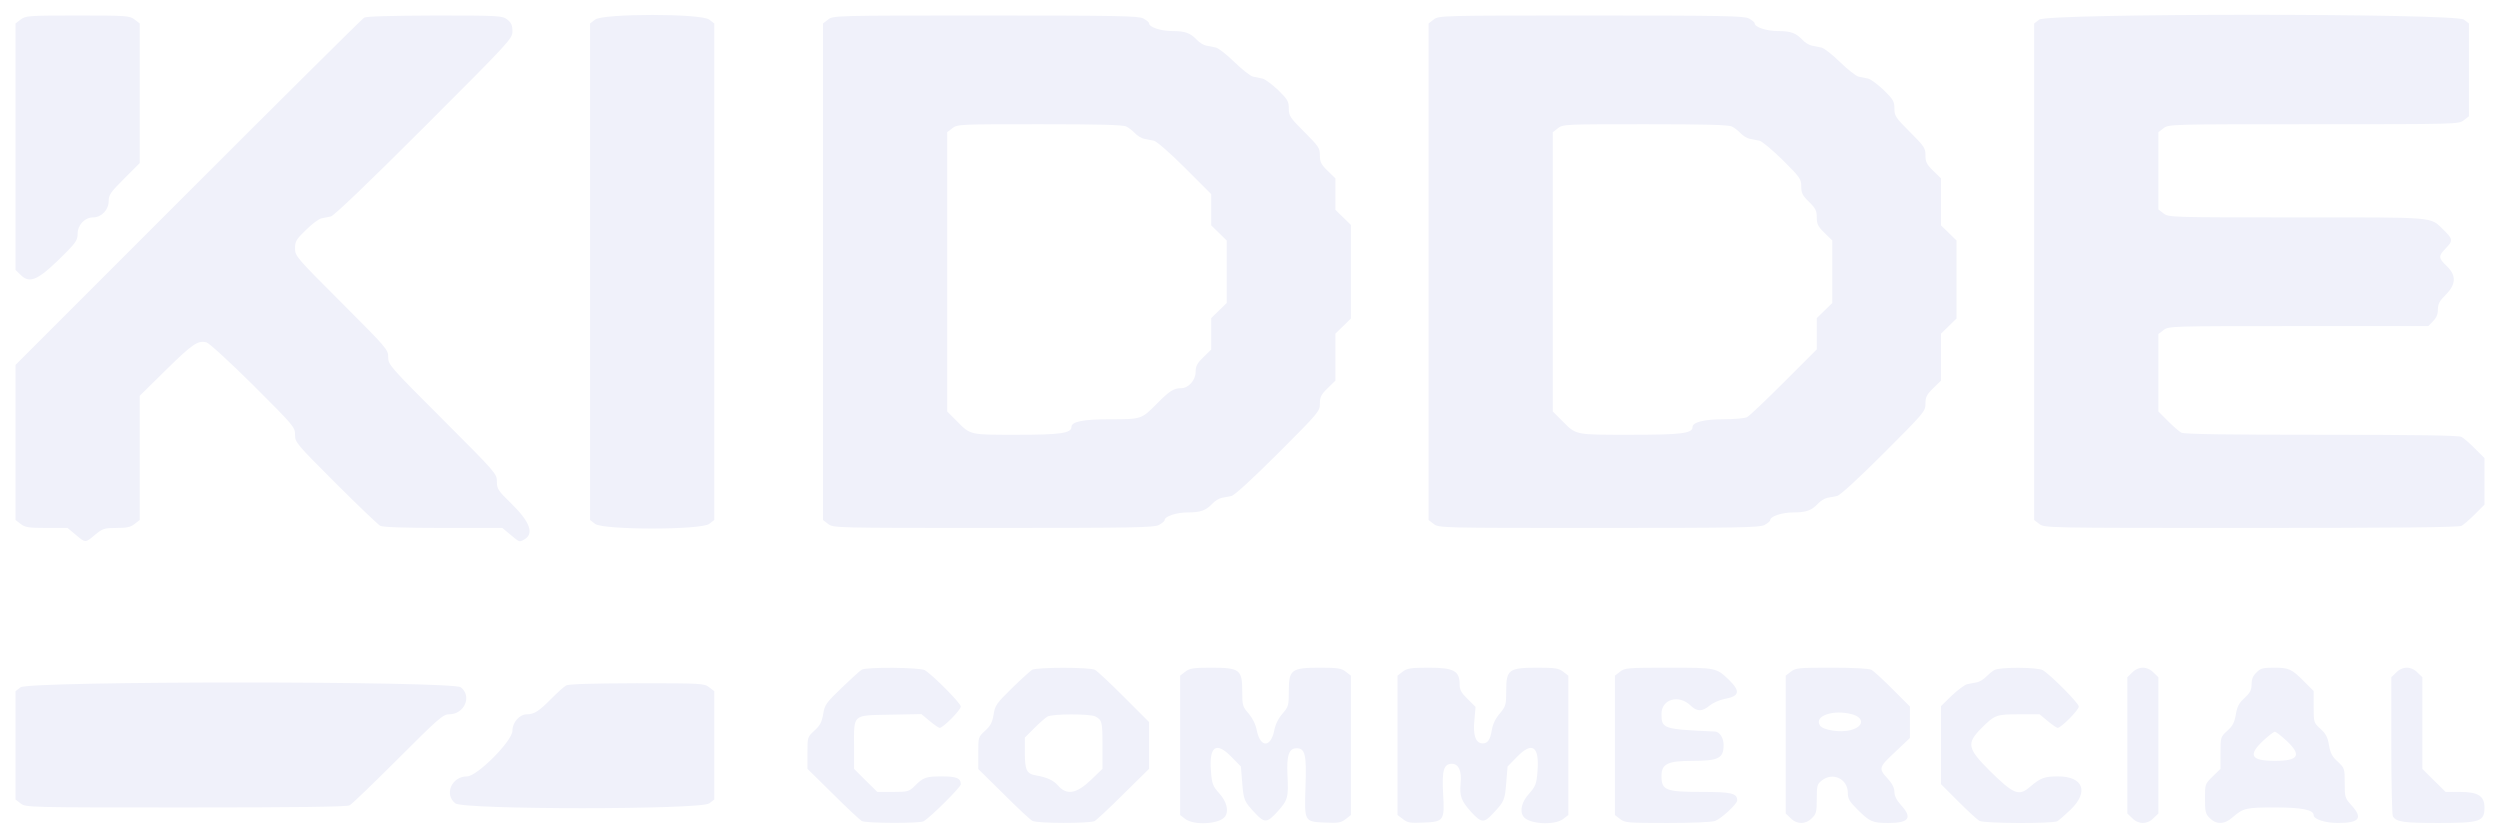
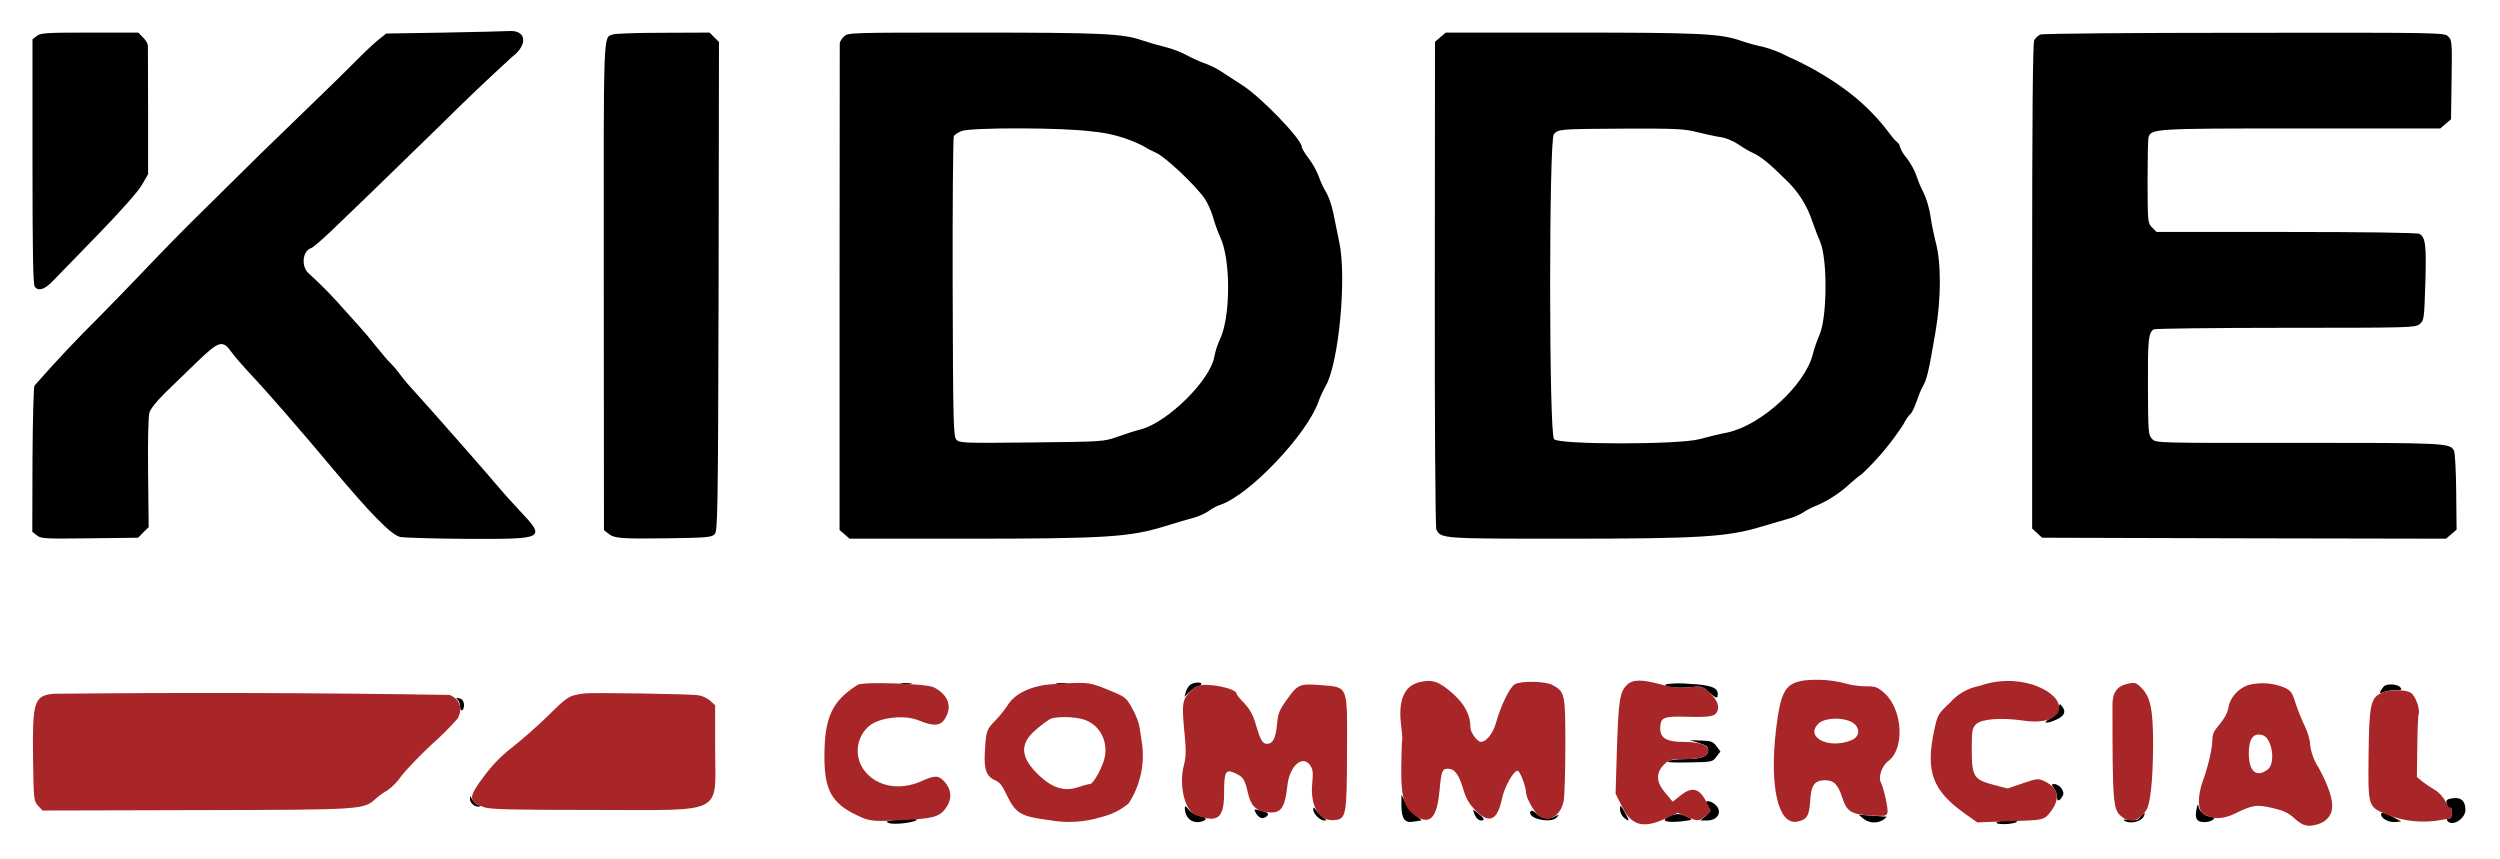
- <svg xmlns="http://www.w3.org/2000/svg" width="1288" height="432" viewBox="0 0 1288 432">
-   <path fill="#f0f1fa" d="m10.6 10.1-2.6 2v127l2.5 2.4c5 5.1 9.4 2.9 24.3-12.2 4.3-4.4 5.2-6 5.2-8.9 0-4.5 3.7-8.4 8-8.4s8-3.9 8-8.5c0-3.1 1-4.5 8-11.5l8-8V12.1l-2.6-2C66.8 8.1 65.5 8 40 8s-26.8.1-29.4 2.1m177-1c-1 .6-41.8 41.1-90.7 90L8 188v79.9l2.6 2c2.3 1.8 4.1 2.1 13.4 2.1h10.8l4.2 3.5c5.1 4.3 4.9 4.3 10 0 3.9-3.2 4.7-3.5 11-3.5 5.3 0 7.3-.4 9.4-2.1l2.6-2v-64l13.7-13.5c13.7-13.4 16.2-15.1 20.7-14 1.3.3 12.1 10.2 24 22 21 21 21.6 21.6 21.6 25.6 0 3.9.6 4.6 20.9 24.9 11.5 11.5 21.9 21.4 23 22 1.3.7 12.6 1.1 32.4 1.1h30.5l4.2 3.5c4.7 3.9 4.5 3.9 7 2.5 5.3-2.9 3.2-9-6.5-18.5-6.9-6.7-7.5-7.6-7.5-11.4 0-4-.4-4.5-28-32.1-27.3-27.3-28-28.1-28-32s-.7-4.7-24-28c-23.4-23.4-24-24.1-24-28 0-3.6.6-4.7 5.6-9.5 3-3 6.6-5.7 8-6 1.3-.3 3.5-.7 4.9-1 1.6-.4 18.9-16.9 48-46C263.1 20.9 264 19.9 264 16.1c0-3.1-.6-4.4-2.6-6-2.6-2-3.8-2.1-37.3-2.1-23 .1-35.2.4-36.5 1.1m119 1-2.6 2v255.8l2.6 2c4.1 3.2 54.7 3.2 58.8 0l2.6-2V12.1l-2.6-2c-4.1-3.2-54.7-3.2-58.8 0m120 0-2.6 2v255.8l2.6 2c2.7 2.1 3.2 2.1 85.1 2.1 71.9 0 82.8-.2 85.3-1.5 1.7-.9 3-2 3-2.5 0-2 6.1-4 12-4 6.6 0 9.3-1 12.7-4.6 1.2-1.3 3.3-2.6 4.7-2.9s3.7-.7 5.1-1c1.5-.3 10.9-8.9 24-22 20.9-20.9 21.5-21.6 21.5-25.5 0-3.4.6-4.7 4-8l4-3.9v-24.2l4-3.9 4-3.9v-48.2l-4-3.9-4-3.9V91.9l-4-3.9c-3.4-3.3-4-4.6-4-8 0-3.7-.6-4.6-8-12s-8-8.3-8-12.1c0-3.6-.6-4.7-5.5-9.5-3.1-2.9-6.7-5.6-8-5.9-1.4-.3-3.6-.7-4.9-1-1.4-.3-5.7-3.7-9.6-7.5s-8.2-7.2-9.6-7.5c-1.3-.3-3.6-.7-5-1s-3.5-1.6-4.7-2.9C613.3 17 610.6 16 604 16c-5.9 0-12-2-12-4 0-.5-1.3-1.6-3-2.5-2.5-1.3-13-1.5-81.3-1.5-77.8 0-78.5 0-81.1 2.1m153.7 55.1c1.2.6 3.2 2.1 4.4 3.4s3.3 2.6 4.7 2.9 3.7.7 5.1 1 8.2 6.2 16 14L624 100v16.1l4 3.9 4 3.9v32.2l-4 3.9-4 3.9v16.2l-4 3.9c-3.2 3.1-4 4.6-4 7.5 0 4.4-3.7 8.5-7.5 8.5s-6.1 1.5-12.5 8c-7.9 8-7.9 8-24 8-13.9 0-20 1.2-20 4 0 3.2-5.9 4-28 4-24.6 0-23.9.2-31.1-7.1L488 212V68.1l2.6-2c2.6-2.1 3.7-2.1 45.1-2.1 30.1 0 43.1.3 44.6 1.2m158.3-55.1-2.6 2v255.8l2.6 2c2.7 2.1 3.2 2.1 85.1 2.1 71.9 0 82.8-.2 85.3-1.5 1.7-.9 3-2 3-2.5 0-2 6.1-4 12-4 6.6 0 9.3-1 12.7-4.6 1.2-1.3 3.3-2.6 4.7-2.9s3.7-.7 5.1-1c1.5-.3 10.9-8.9 24-22 20.9-20.9 21.5-21.6 21.5-25.5 0-3.4.6-4.7 4-8l4-3.9v-24.2l4-3.9 4-3.9v-40.2l-4-3.9-4-3.9V91.9l-4-3.9c-3.4-3.3-4-4.6-4-8 0-3.7-.6-4.6-8-12s-8-8.3-8-12.1c0-3.6-.6-4.7-5.5-9.5-3.1-2.9-6.7-5.6-8-5.9-1.4-.3-3.6-.7-4.9-1-1.4-.3-5.7-3.7-9.6-7.5s-8.2-7.2-9.6-7.5c-1.3-.3-3.6-.7-5-1s-3.5-1.6-4.7-2.9C925.3 17 922.6 16 916 16c-5.9 0-12-2-12-4 0-.5-1.3-1.6-3-2.5-2.5-1.3-13-1.5-81.3-1.5-77.8 0-78.5 0-81.1 2.1m153.7 55.1c1.2.6 3.2 2.1 4.4 3.4s3.3 2.6 4.7 2.9 3.7.7 5.1 1c1.3.3 6.7 4.8 12 10 8.9 8.9 9.5 9.7 9.5 13.5 0 3.4.6 4.7 4 8s4 4.6 4 8 .6 4.7 4 8l4 3.9v32.2l-4 3.9-4 3.9V180l-16.9 16.9c-9.3 9.3-17.8 17.4-19 18-1.1.6-6.5 1.1-12.1 1.1-9.9 0-16 1.5-16 4 0 3.3-5.7 4-32 4-28.9 0-27.8.2-35.1-7.1L800 212V68.1l2.6-2c2.6-2.1 3.7-2.1 45.1-2.1 30.1 0 43.1.3 44.6 1.2m158.3-55.1-2.6 2v255.8l2.6 2c2.7 2.1 2.9 2.1 109.1 2.1 74.9 0 107-.3 108.5-1.1 1.1-.6 4.2-3.3 6.9-6l4.9-4.9v-24l-4.9-4.9c-2.7-2.7-5.8-5.4-6.9-6-1.4-.8-23.5-1.1-72.2-1.1s-70.8-.3-72.2-1.1c-1.1-.6-4.2-3.3-6.9-6l-4.9-4.9v-39.9l2.6-2c2.6-2.1 3.4-2.1 69.6-2.1h66.9l2.4-2.5c1.7-1.7 2.5-3.5 2.5-6 0-2.9.8-4.4 4-7.6 5.4-5.4 5.6-10 .5-14.9-4.3-4.1-4.3-5.1-.5-9 3.9-4 3.8-4.8-1.2-9.7-7-6.7-2.7-6.3-75.1-6.3-65.7 0-66.5 0-69.1-2.1l-2.6-2V68.1l2.6-2c2.6-2.1 3.3-2.1 77.4-2.1s74.8 0 77.4-2.1l2.6-2V12.1l-2.6-2c-4.2-3.3-214.6-3.3-218.8 0M444 345c-.9.5-5.5 4.7-10.3 9.3-8.2 7.9-8.8 8.8-9.6 13.6-.7 4.1-1.6 5.9-4.5 8.5-3.6 3.3-3.6 3.4-3.6 11.5v8.2l13.1 12.9c7.2 7.2 13.9 13.4 14.9 14 2.3 1.2 30 1.3 31.9.1 4-2.5 19.1-17.6 19.1-19 0-3.2-2.2-4.1-9.8-4.1-8.1 0-9.6.5-14 5-2.9 2.8-3.5 3-11.1 3H452l-6-5.9-6-6v-11.8c0-16.6-1-15.7 18.7-16.1l16-.3 4.2 3.5c2.4 2 4.7 3.6 5.2 3.6 1.8 0 10.9-9.2 10.9-11 0-1.7-14.4-16.2-18.5-18.7-2.4-1.5-30.2-1.7-32.5-.3m87.7.1c-.9.6-5.6 4.8-10.4 9.5-7.9 7.8-8.7 8.8-9.4 13.6-.7 4-1.6 5.8-4.4 8.3-3.5 3.2-3.5 3.4-3.5 11.5v8.2l13 12.8c7.1 7.1 13.8 13.4 14.9 13.9 2.5 1.4 29.6 1.4 32.1.1 1-.6 7.7-6.8 14.9-14l13.1-12.9V372l-12.9-12.9c-7.1-7.1-13.8-13.4-15-14-2.5-1.4-30-1.4-32.4 0m32.6 24c3.5 1.9 3.7 2.7 3.7 15.2v11.8l-5.7 5.5c-7.8 7.5-12.8 8.3-17.4 2.9-2.4-2.6-5.5-4-11.1-5-4.9-.8-5.8-2.7-5.8-11.9V380l4.9-4.9c2.6-2.6 5.7-5.3 6.7-5.9 2.5-1.5 21.9-1.5 24.7-.1m46.3-23-2.6 2v71.8l2.6 2c4.5 3.5 18 2.7 20.6-1.3 2-2.9.7-7.7-2.9-11.7-3.4-3.8-3.9-4.9-4.4-11.3-1.1-13.1 2.6-15.8 10.5-7.7l4.9 5 .7 8.5c.7 8.8 1 9.6 6.9 15.8 4.6 4.9 6 4.8 11.4-1.2 5.2-5.8 5.6-7.2 5-18.8-.5-10.1.8-13.7 4.7-13.7 4.4 0 5.2 3.3 4.6 19.6-.6 18.4-.7 18.2 10.1 18.7 6.8.3 8.1.1 10.6-1.8l2.7-2.1v-71.8l-2.6-2c-2.3-1.8-4.1-2.1-13.4-2.1-14.7 0-16 1-16 12 0 7.5-.2 8.1-3.2 11.6-2.1 2.4-3.7 5.5-4.3 8.7-1.8 9-7.2 9-9 0-.6-3.2-2.2-6.3-4.2-8.7-3.1-3.5-3.3-4.1-3.3-11.6 0-11-1.3-12-16-12-9.3 0-11.1.3-13.4 2.1m112 0-2.6 2v71.8l2.8 2.1c2.4 1.9 3.7 2.1 10.5 1.8 10.6-.4 11-1 10.2-14.8-.7-12 .3-15.5 4.5-15.5 3.5 0 5.2 3.8 4.5 10.2-.6 6.5.4 9.1 5.6 14.8 5.1 5.5 6.5 5.6 11 .7 5.9-6.2 6.2-7 6.9-15.8l.7-8.5 4.9-5c7.9-8.1 11.6-5.4 10.5 7.7-.5 6.4-1 7.5-4.3 11.3-3.7 4-5 8.8-3 11.7 2.6 4 16.1 4.8 20.6 1.3l2.6-2v-71.8l-2.6-2c-2.3-1.8-4.1-2.1-13.4-2.1-14.7 0-16 1-16 11.9 0 7.3-.2 7.9-3.3 11.7-2.2 2.5-3.6 5.5-4.1 8.4-.8 5.1-2.1 7-4.7 7-3.6 0-5.1-4.2-4.3-11.8l.6-7-4.1-4.1c-3.3-3.2-4.1-4.7-4.1-7.6 0-6.9-3.1-8.5-15.8-8.5-9.5 0-11.3.3-13.6 2.1m112 0-2.6 2v71.8l2.6 2c2.5 2 3.9 2.1 24.5 2.1 12.9 0 22.9-.4 24.6-1.1 3.2-1.2 11.3-8.7 11.3-10.5 0-3.7-2.8-4.4-18.1-4.4-18.7 0-20.9-.8-20.9-8.2 0-6.2 3.1-7.8 15.7-7.8 13.7 0 16.3-1.3 16.3-8.2 0-3.6-2-6.7-4.3-6.9-26.9-1.2-27.7-1.4-27.7-9.1 0-7.6 8.9-10.2 15-4.3 3.3 3.2 6 3.2 9.8 0 1.7-1.4 5.1-2.9 7.7-3.4 7.7-1.4 8.3-3.9 2.3-9.8-6.6-6.3-6.5-6.3-31.1-6.3-21.2 0-22.6.1-25.1 2.1m88 0-2.6 2v71l2.5 2.4c3.2 3.3 7.8 3.3 11 0 2.2-2.1 2.5-3.3 2.5-9.9 0-6.9.2-7.6 2.6-9.5 5.7-4.5 13.4-.8 13.4 6.4 0 3 .8 4.4 4.8 8.4 6.5 6.5 7.9 7.1 16.1 7.1 10.6 0 12.5-2.6 6.6-9.1-2.4-2.6-3.5-4.9-3.5-6.9s-1.1-4.3-3.5-6.9c-4.8-5.2-4.6-5.8 4-13.8l7.5-7.1V364l-8.9-8.9c-4.9-4.9-9.8-9.4-10.9-10-1.3-.7-9.2-1.1-20.5-1.1-17.1 0-18.6.1-21.1 2.1m31.6 21.9c6.4 1.8 6.1 6.3-.6 8.1-5.3 1.5-14.5.1-16-2.4-3.1-4.9 7-8.3 16.6-5.7m73.3-22.8c-1.1.6-3 2.2-4.2 3.4-1.2 1.3-3.3 2.6-4.7 2.9s-3.7.7-5.1 1c-1.3.3-4.9 3-8 5.9l-5.5 5.4V404l8.9 8.9c4.9 4.9 9.8 9.4 10.9 10 2.6 1.4 37.6 1.5 40.1.2.9-.5 4-3.2 6.9-6 9.5-9.2 6.5-17.1-6.5-17.1-7 0-9 .8-14.1 5.1-6 5.3-8.5 4.4-21.1-8-11.5-11.5-12.1-14.1-4.2-22 6.8-6.8 7.6-7.1 19.4-7.1h10.5l4.2 3.5c2.3 1.9 4.6 3.5 5.1 3.5 1.8 0 10.9-9.2 10.9-11 0-1.7-14.4-16.2-18.5-18.7-2.6-1.6-22.3-1.7-25-.1m71 1.3-2.5 2.4v70.2l2.5 2.4c3.2 3.3 7.8 3.3 11 0l2.5-2.4v-70.2l-2.5-2.4c-1.5-1.6-3.6-2.5-5.5-2.5s-4 .9-5.5 2.5m64 0c-1.8 1.7-2.5 3.5-2.5 6.1 0 2.9-.7 4.3-3.6 7-2.9 2.6-3.8 4.4-4.5 8.5s-1.6 5.9-4.4 8.4c-3.5 3.2-3.5 3.4-3.5 11.4v8.2l-4 3.9c-4 3.9-4 4-4 11.5 0 6.7.3 7.9 2.5 10 3.3 3.4 7.6 3.3 11.7-.4 5.6-4.8 6.9-5.1 21.8-5.1 13.9 0 20 1.2 20 4 0 2.1 6.1 4 12.5 4 11.1 0 13-2.5 7-9.1-3.4-3.7-3.5-4.2-3.5-11.5 0-7.5-.1-7.7-3.6-11-2.9-2.6-3.8-4.4-4.5-8.5s-1.6-5.9-4.4-8.4c-3.5-3.2-3.5-3.4-3.5-11.4V356l-4.9-4.9c-6.5-6.5-7.8-7.1-15.6-7.1-5.7 0-6.9.3-9 2.5m15.5 35.1c8 7.5 6.3 10.4-6 10.4s-14-2.9-6-10.4c2.7-2.5 5.4-4.6 6-4.6s3.3 2.1 6 4.6m56.5-35.1-2.5 2.4v35.3c0 19.4.4 35.8.8 36.4 1.9 2.9 5.6 3.4 23.5 3.4 21.5 0 23.7-.7 23.7-8 0-5.9-3.3-8-12.6-8h-7.4l-6-5.9-6-6v-47.2l-2.5-2.4c-1.5-1.6-3.6-2.5-5.5-2.5s-4 .9-5.5 2.5M10.6 354.1l-2.6 2v55.8l2.6 2c2.7 2.1 3.2 2.1 85.1 2.1 57 0 83.1-.3 84.4-1.1 1.2-.6 12.4-11.4 25-24 20.8-20.8 23.2-22.9 26.3-22.9 7.9 0 11.9-9.3 6-13.9-4.2-3.3-222.6-3.3-226.8 0m281-.9c-1.1.6-4.5 3.7-7.6 6.8-6.4 6.5-8.8 8-12.5 8-3.8 0-7.5 4.1-7.5 8.5 0 5.2-18.2 23.5-23.4 23.5-7.9 0-11.9 9.3-6 13.9 4.2 3.3 126.6 3.3 130.8 0l2.6-2v-55.8l-2.6-2c-2.6-2-3.8-2.1-37.3-2.1-23.8.1-35.2.4-36.5 1.2" />
+ <svg xmlns="http://www.w3.org/2000/svg" width="1738.7" height="597.3" version="1.0" viewBox="0 0 1304 448">
+   <path d="m232 17-30.6.5-3.9 3.1c-2.2 1.8-7.3 6.5-11.2 10.5-4 4.1-13.6 13.5-21.3 20.9l-29.4 28.5-30.6 30.2c-8.5 8.3-21.3 21.4-28.5 29-7.1 7.5-18.2 18.9-24.5 25.3a708 708 0 0 0-34.1 36.2c-.4.8-.9 18.3-1 38.8l-.1 37.4 2.3 1.8c2.1 1.8 4.2 1.9 27.5 1.6l25.4-.3 2.7-2.8 2.8-2.7-.3-28.3c-.2-16.8.1-29.5.7-31.5s3.9-6.1 8.3-10.4l15.8-15.3c12.4-12 14.1-12.5 19.1-5.3 1.3 1.8 5.3 6.4 8.9 10.3 3.7 3.8 11.9 13.1 18.4 20.5 11.9 13.8 14.5 16.8 23.8 27.9 21.1 25.2 31.8 36.1 36.5 37.2 2.1.4 18.2.9 35.7 1 40.2.1 40.5 0 26.2-15.2-3.9-4.1-8.9-9.7-11.1-12.4-4.9-5.9-35.3-40.5-43.7-49.7a104 104 0 0 1-7.7-9.2c-.9-1.3-2.8-3.5-4.1-4.8-1.4-1.3-5-5.5-8-9.3s-6.8-8.3-8.5-10.1l-8-8.9a223 223 0 0 0-18.3-18.7c-4.3-3.4-3.6-11.9 1.1-13.4 1.1-.3 7.9-6.3 15-13.3l16.2-15.6 36.3-35.3a1151 1151 0 0 1 37.5-35.7c8.2-6.3 7.2-13.9-1.8-13.3-1.6.1-16.7.5-33.5.8M19.1 18.8l-2.2 1.7v63.8c0 47.5.3 64.2 1.2 65.3q3 3.8 9.8-3.4l23.8-24.5c11.5-11.9 20.5-22 22.3-25.3l3.2-5.5V58.2l-.1-34.5c-.1-1-1.2-2.9-2.6-4.2L72.1 17H46.7c-22.8 0-25.7.2-27.6 1.8m300.4-.8c-4.9 1.9-4.7-4.4-4.6 131.2l.1 127.3 2.1 1.7c3.2 2.7 6.6 2.9 31.1 2.6 20.2-.3 22.9-.5 24.5-2.1s1.8-8.5 2.1-129.3l.2-127.5-2.4-2.4-2.5-2.5-24.3.1c-13.4 0-25.2.4-26.3.9m120.7 1c-1.2 1.2-2.2 2.8-2.2 3.8l-.1 127.7v126l2.6 2.2 2.6 2.3h61.2c71.7 0 84.9-.8 103-6.4 6.2-1.9 13.2-4 15.6-4.6 2.5-.7 5.8-2.2 7.5-3.4 1.7-1.3 4.5-2.8 6.2-3.3 15.1-5.1 44.9-36.4 51.1-53.7.7-2.2 2.4-5.8 3.7-8.1 6.9-11.7 11.2-57.1 7.1-75.5l-3-14.7c-.8-4-2.5-9-3.8-11a46 46 0 0 1-3.9-8.4c-.9-2.5-3.2-6.7-5.2-9.3s-3.6-5.3-3.6-6c0-3.9-21.1-25.8-30.9-32.1L637 37.3a43 43 0 0 0-8.7-4.3c-2.1-.7-6.2-2.5-9.1-4.1s-8-3.6-11.5-4.4a154 154 0 0 1-12.1-3.5c-10.2-3.5-21.1-4-88.2-4-64.1 0-65.1 0-67.2 2m129.5 49.6a72 72 0 0 1 26.1 7.3 58 58 0 0 0 7.2 3.8c4.8 2.1 20.2 16.6 25.3 23.8 1.5 2.1 3.4 6.4 4.3 9.4.8 3.1 2.6 8 3.9 10.9 5.5 11.6 5.4 41.1 0 52.8a41 41 0 0 0-3.1 9.4c-2 12.2-24.3 34.3-38.4 38-2.5.6-7.9 2.3-12 3.8-7.5 2.6-7.5 2.6-45 3-35.6.4-37.6.3-39.2-1.5-1.5-1.7-1.7-8.2-1.9-79.5-.1-42.7.2-78.1.6-78.8s2.1-1.8 3.9-2.6c4.7-2 53.9-1.9 68.3.2m181.6-49.2-2.8 2.4-.1 126.4c-.1 71 .3 127.1.8 128 2.4 4.8 2.8 4.8 67.1 4.8 70.9 0 85.1-.9 103.2-6.5l14.7-4.3c2.1-.6 5.1-2 6.7-3.1s4.9-2.8 7.2-3.6a62 62 0 0 0 17.3-11.6c2.2-1.9 5-4.2 6.2-5a140 140 0 0 0 21.2-25.5c1.1-2.2 2.7-4.6 3.6-5.3s2.2-3.6 3.2-6.4 2.4-6.6 3.4-8.2c2.1-3.6 3.1-7.9 6.6-28.5 3-17.5 3-36.4 0-47-.8-3.1-2-8.9-2.6-13-.6-4.3-2.2-9.6-3.6-12.4a59 59 0 0 1-3.8-9c-.7-2.3-2.9-6.3-4.9-9a18 18 0 0 1-3.7-6.1c0-.7-.7-1.9-1.7-2.6s-3.3-3.7-5.4-6.5a109 109 0 0 0-21.3-20.6 160 160 0 0 0-30.2-17.4 59 59 0 0 0-12.5-4.9 97 97 0 0 1-11.4-3.1c-11.1-3.9-21-4.4-89.7-4.4h-64.7zm133.8 49.5c4.1 1 9.5 2.2 12.1 2.6 2.8.3 6.7 1.9 9.5 3.8 2.6 1.8 6.1 3.8 7.7 4.5 3.9 1.8 8.4 5.3 16.4 13.3a52 52 0 0 1 14.6 22.6c1.3 3.7 3.1 8.4 4 10.4 3.9 9.1 3.7 39.4-.3 48.5a72 72 0 0 0-3.6 10.5c-4.2 16-26.9 36.7-44.4 40.5-4.2.8-10.8 2.4-14.7 3.5-10.8 2.9-73.2 2.9-75.8 0-2.7-3-2.7-156.2-.1-159.1 2.4-2.7 2.8-2.7 36.6-2.9 27-.1 31.4.1 38 1.8M1064.3 18a8 8 0 0 0-3.2 2.9c-.8 1.4-1.1 40.8-1.1 128.4v126.4l2.6 2.4 2.6 2.4 105.3.3 105.4.2 2.7-2.3 2.8-2.4-.2-19.7c-.1-10.9-.6-20.6-1.2-21.6-2.1-3.9-4.8-4-81.4-4-73.6.1-74 .1-76-2-2-2-2.1-3.2-2.2-27.3-.1-24.3.2-28.1 3-29.9.6-.4 31.5-.8 68.7-.8 65.1 0 67.8-.1 70-1.9 2.3-1.9 2.4-2.5 3-21.3.6-19.9.1-24.1-3.1-25.8-1.2-.6-27.3-1-69.5-1h-67.6l-2.3-2.3c-2.3-2.3-2.3-2.7-2.4-23.8 0-11.8.2-22.2.5-23.2 1.3-4.6 2.8-4.7 79.7-4.7h72.5l2.8-2.4 2.8-2.4.3-20.6c.3-19.6.2-20.6-1.7-22.5-2.1-2.1-2.4-2.1-106.3-2-57.6 0-105.3.4-106.5.9m-594 338.7c1.5.2 3.7.2 5 0q1.6-.3-2.8-.4c-2.7 0-3.8.2-2.2.4m81 0c1.5.2 3.7.2 5 0s0-.4-2.8-.4-3.8.2-2.2.4m69.5.5c-.9.7-1.9 2.4-2.3 3.8l-.7 2.5 2.9-2.8c1.6-1.5 3.4-2.7 4-2.7q1.2-.1 1.8-1c.9-1.4-3.8-1.2-5.7.2m248.3-.3c-2.1 1.4 5.5 2.3 12.4 1.6 5.9-.7 6.3-.6 9.7 2.4 4.2 3.6 4.8 3.8 4.8 1.1 0-3.4-3.8-4.7-15.1-5.3a53 53 0 0 0-11.8.2m374.2 1.3c-2.5 3.3-2.5 3.8.2 2.8 1.5-.6 4.2-1 6.2-1 3 0 3.4-.2 2.3-1.5-1.5-1.8-7.4-2-8.7-.3m-1004.5 7c.7.7 1.2 2.3 1.2 3.6q0 2 1 1.7c1.6-1 1.2-5.2-.6-5.9q-3.6-1.4-1.6.6m834.9 4.6c-.5 2.3-1.7 3.7-4.4 5.1-4.8 2.5-1.4 2.8 3.7.3q5.8-2.7 2.7-6.6c-1.3-1.8-1.4-1.7-2 1.2m-187.4 17.8c3.8 1.2 4.7 2 4.7 3.8 0 3.2-3.7 4.6-12.3 4.6-4 0-7.9.5-8.7 1q-1.4 1 10.9.7c12.2-.2 12.4-.2 14.4-3l2.1-2.7-2.1-2.8c-1.8-2.4-2.7-2.7-7.9-2.9l-5.9-.2zm185.1 23.6a9 9 0 0 1 1.6 4.6c0 2.6 1.4 2.2 3-.8 1.2-2.2-1.7-6-4.6-6-1.4 0-1.4.2 0 2.2m-826.3 5.5c-.1 2.3 3.1 4.8 5.2 3.9q1.3-.5-.1-.5c-1.6-.1-3.6-2-4.5-4.1q-.6-1.5-.6.7m485.9 3.5c0 6.9 1.8 9.3 6.3 8.4l4-.6q.6-.2-2.4-2.3a19 19 0 0 1-5.6-6.7l-2.3-4.4zm546.8-3.5c-1.9.5-2.2 1.2-1.2 3.7q.6 1.4 1.5 1c.5-.3.9.9.9 2.5q0 3.1-1.6 3.1-1.3 0-.9 1c2.2 3.6 9.5-.7 9.5-5.5q0-7.8-8.2-5.8M890 418.5q.1.6 1.3 2.6c1 1.8.9 2.3-1.6 4.5l-2.8 2.4h3.5c5.6 0 8.1-4.5 4.6-8-1.8-1.8-5-2.8-5-1.5m255.7 3.8c-1.1 5 .5 6.9 5.1 6.5 3.7-.3 5.8-2.8 2.5-2.8-2.8 0-6.1-2.7-6.5-5.3q-.4-2.5-1.1 1.6m-527.7-1c0 5.3 3.7 8.5 8.6 7.3 3.4-.9 3-2.3-1.1-3-1.9-.4-4.3-1.8-5.5-3.3q-2-2.7-2-1m227 .8c0 1.4.9 3.4 2 4.4q4.6 3.9.4-3c-2.2-3.7-2.4-3.8-2.4-1.4m-160 .2c0 2.2 3.5 5.7 5.7 5.7q2.2.1-.4-1.5c-1.2-.9-2.9-2.6-3.8-3.8q-1.6-2.6-1.5-.4m-30 1.7c1.5 2.8 3.7 3.5 5.6 1.9 1.7-1.4.9-2.2-3.9-3.3-2.6-.6-2.7-.5-1.7 1.4m113.7-.3q1.5 4.2 3.9 4.3 3.2 0-1.7-3.8c-2.5-2-2.8-2.1-2.2-.5m29.7-.5c-2.3 3.7 10.8 6.7 13.7 3.1q2-2.1-.8-.5a8 8 0 0 1-9.6-1.2q-2.6-2.4-3.3-1.4m72.7 2.5c-5.3 2.2-2.6 3.6 5.5 2.8 6.2-.7 6.5-.9 4.3-2-4.2-2.2-6.3-2.4-9.8-.8m245.5.4c-1.5 1.8-2.5 2-5.9 1.6q-4-.5-2.6.4c3.1 2 9.1.5 10.3-2.6.7-2 .4-1.9-1.8.6m125.4-1.3c0 2.1 4 4.3 7.2 4l3.3-.3-4.2-2.3c-4.5-2.3-6.3-2.7-6.3-1.4M971.9 427a9 9 0 0 0 10.7.5q1.7-1.4 1.4-1.5l-7.5-.5-7-.5zm-506.4.9c-3.6.6-3.7.8-1.7 1.5 2.5.8 11.8-.1 14.2-1.5 1.7-1-6.3-1-12.5 0m576 1.1c-.8 1.2 7.1 1.2 10 0q2.3-.9-3.7-.9c-3.1-.1-6 .3-6.3.9" />
+   <path fill="#a82528" d="M941.5 354.9c-10.3 1.4-12.6 5.4-15.1 25.6-3.5 29.7 1.1 50 11 48.1 5.1-1 6.3-3 6.8-10.6.4-8.4 2.3-11 7.8-11 4.6 0 6.7 2.2 9 9.2 2.3 7.1 4.6 8.6 14.7 9.2 7.4.4 8.3.3 8.8-1.4.6-1.8-1.9-12.9-3.5-16.1-1.4-2.5.8-8.6 3.8-10.8 8.8-6.2 7.8-26.8-1.8-35.5-3.6-3.2-4.6-3.6-9.8-3.6-3.1 0-7.7-.6-10.2-1.4a60 60 0 0 0-21.5-1.7m23.2 21.2c5.5 2.1 6.2 7.9 1.1 10-11.8 4.9-24.5-1.5-17.3-8.6 2.7-2.8 10.8-3.5 16.2-1.4m-224.5-20.2q-11.7 3-9.4 22.1c.5 4.1.8 7.8.6 8.1-.2.4-.4 6.7-.5 14-.2 17.1 1.8 22.6 9.4 26.6 6.2 3.1 9.4-1.2 10.6-14.6.9-9.9 1.4-11.1 4.3-11.1 3.5 0 5.7 2.9 7.9 10.2 1.5 5.2 3.1 8 6.3 11.3 7.2 7.5 11.6 5.7 14-5.7 1.3-6.3 6-14.7 8.2-14.8 1.2 0 4.4 8.5 4.4 11.5 0 2.5 4 9.8 6.4 11.7 5.3 4.4 11.8.5 13.3-7.8.4-2.7.8-15.7.8-28.9 0-26.7-.2-27.7-6.8-31.2-3.8-2-16.1-2.2-19.5-.4-2.6 1.4-7.3 11-9.8 19.9-1.5 5.6-5.1 10.2-7.9 10.2-1.9 0-5.5-4.8-5.5-7.5 0-6.6-3-12.2-9.5-18-7-6.1-10.6-7.3-17.3-5.6m108.3 1.5c-3.6 3.6-4.3 8.2-5.1 33.3l-.7 23.3 3.3 6.6c4.9 10.1 11.1 11.8 22.7 6.4l6.4-3 4.6 2c5.8 2.5 6.6 2.5 9.9-.4l2.8-2.3-1.8-3.9c-3.9-8.3-7.7-9.5-14.2-4.3l-3.9 3.1-3.7-4.4q-7.4-8.4-.9-14.9c2.7-2.7 3.5-2.9 10.5-2.9 8.9 0 12.6-1.4 12.6-4.6q-.2-4.3-13.3-4.4c-8.3 0-11.7-2-11.7-6.9 0-5.9 1.5-6.6 14.1-6.2 12.4.3 14.7-.2 15.8-3.2 1.1-2.8-.8-6.6-5-10.2-3.1-2.5-3.6-2.6-10-2-5.2.5-8.3.2-14.3-1.4-10.3-2.8-15-2.8-18.1.3m184 .4a27 27 0 0 0-15.3 8.7c-6.3 5.9-6.5 6.2-8.3 14.5-4.6 21.6-.9 31.5 16.4 43.7l6.1 4.3 16-.6c19.3-.6 18.9-.5 22.7-5.6q7-10-3.5-15.2c-3.4-1.6-3.8-1.6-11.5 1l-7.9 2.7-7.3-1.9c-10.4-2.7-11.4-4.4-11.4-18.4 0-10 .2-11.1 2.2-13.2 2.9-2.8 13.1-3.6 24.8-1.9 22 3.3 25.7-11.7 4.7-18.8a44 44 0 0 0-27.7.7m-585.1-.6c-13.4 8.4-17.4 16.9-17.4 37.6 0 17.2 3.8 24.2 16.8 30.4 7 3.4 8.4 3.5 27.6 2.4 13.5-.8 16.4-1.9 19.6-7.1 2.7-4.3 2.1-9-1.5-12.9-3-3.2-4.8-3.3-11.9-.1-11 4.9-22.4 3-29-4.6a17 17 0 0 1 2.1-24.5c5.6-4.3 18.3-5.6 25.5-2.6 7.8 3.2 11.4 3 13.8-1.1 3.8-6.2 1.6-12.3-6-16.2-3.8-1.9-36.8-3-39.6-1.3m101.6-.3c-11 .7-19.8 4.9-23.5 11.1a58 58 0 0 1-6.2 7.7c-4.7 4.8-5 5.5-5.6 16.3-.6 9.2.8 13.1 5.3 15 2.4 1 3.8 2.8 6.1 7.7 4.6 9.6 7.3 11.2 22.1 13.1a57 57 0 0 0 27.6-1.7 34 34 0 0 0 13.9-7 46 46 0 0 0 7.1-30.3l-1.4-9.4c-.3-2.2-2-6.7-3.8-9.8-2.8-5.2-3.7-6-9.1-8.3-13.9-5.8-12.7-5.6-32.5-4.4m15.5 18.2c8.3 2.2 13.2 10.2 11.9 19.1-.8 5.1-6 14.8-7.9 14.8-.8 0-3.5.7-6.1 1.6-7.1 2.4-13.3.6-20.3-6-10-9.4-10.5-16.6-1.7-24a63 63 0 0 1 7.1-5.4c2.6-1.5 11.8-1.5 17-.1m543.8-18q-6.5 1.9-6.4 10.6c0 51.7.3 54.7 4.8 58.3q7 5.4 12.9-3.5c2.1-3.2 3.4-15.8 3.5-33.9 0-18.3-1.3-25-6.1-29.8-3-3-3.7-3.1-8.7-1.7m64.2.3c-5.3 2-9.3 6.6-10.1 11.7q-.7 4-4.5 8.6c-3 3.4-3.9 5.3-3.9 8.1 0 4.7-2.2 14.1-4.9 21.4-2.9 7.9-2.8 15.3.2 17.2q6.9 4.8 16.9-.2c9-4.4 10.9-4.6 19.3-2.7 5.6 1.3 8.3 2.6 11.1 5.2 4.6 4.2 7.2 4.9 12.6 3.2 3-1 4.8-2.4 6.2-4.8q3.9-6.7-6-24.7a28 28 0 0 1-4.4-12c0-2.3-1.2-6.4-2.9-9.9a100 100 0 0 1-4.8-12c-1.6-5.2-2.3-6.2-5.6-7.8a30 30 0 0 0-19.2-1.3m8 26.2c4.7 1.8 6.5 14.3 2.6 17.6-6 4.8-10.1 1.4-10.1-8.5q.2-11.6 7.5-9.1m-556.1-25.7c-1.1.5-3.3 2.3-4.7 4.1-3.1 3.6-3.3 6.2-1.7 22.2.7 7.5.6 10.8-.5 15-2.7 10.5.5 23.7 6.2 25.9 11.6 4.4 14.8 1.8 14.8-11.7 0-11.1.8-12.4 5.9-10 4.1 1.9 4.9 3.2 6.5 10.2 1.6 6.7 3.9 9.1 9.7 10 7.4 1.1 9.6-1.7 10.9-13.8 1.1-10.4 8.1-16.4 12-10.4 1.3 2 1.5 3.8 1 8.8-1.3 12.1 3.5 20.3 11.4 19.6 6.3-.5 6.6-2.2 6.7-34.8.2-36.1.8-34.4-13.5-35.6-11-.9-12.2-.5-17.7 7.3-4.2 5.8-4.8 7.4-5.3 13.3-.7 7.1-2.2 10-5.1 10-2.5 0-3.4-1.6-5.9-9.8a25 25 0 0 0-6.1-11.4c-2.2-2.2-4-4.4-4-4.9 0-2.9-15.9-6-20.6-4m618 3.5c-5.8 2.6-6.6 6-6.9 32.2-.3 27.3-.3 27.1 9 31.1a51 51 0 0 0 30 2.8l3.3-.4q1.1-.3 1.2-3.2c0-1.6-.4-2.8-.9-2.5s-1.6-1.2-2.5-3.3a15 15 0 0 0-5.8-6.2 68 68 0 0 1-6.6-4.5l-2.5-2.1.2-15.7c.1-8.6.4-16.3.7-17.1.9-2.3-1.6-9.4-3.9-11-2.7-1.9-11-1.9-15.3-.1m-1214.7.5c-10 1.1-10.9 4.1-10.5 34.1.3 21.3.4 21.9 2.6 24.3l2.4 2.5 80.1-.2c87.6-.2 87.2-.2 93.7-6 1.4-1.3 4-3.2 5.9-4.2a31 31 0 0 0 7.2-7.3c2.2-3 9.4-10.6 16.1-16.8a156 156 0 0 0 13.5-13.5c2.8-5.2 1.1-10.2-4.2-12.3a7842 7842 0 0 0-206.8-.6m277.3-.2c-8.3 1.1-8.8 1.4-19.3 11.8a274 274 0 0 1-18.6 16.4q-8 6.1-14.5 14.8c-8.5 11.2-8.6 13.4-.1 16.4 3.2 1.1 14.1 1.4 57 1.4 69.6 0 63.5 3.1 63.5-32v-22.6l-2.6-2.4a13 13 0 0 0-6.7-2.9c-4.9-.6-55.1-1.4-58.7-.9" />
</svg>
